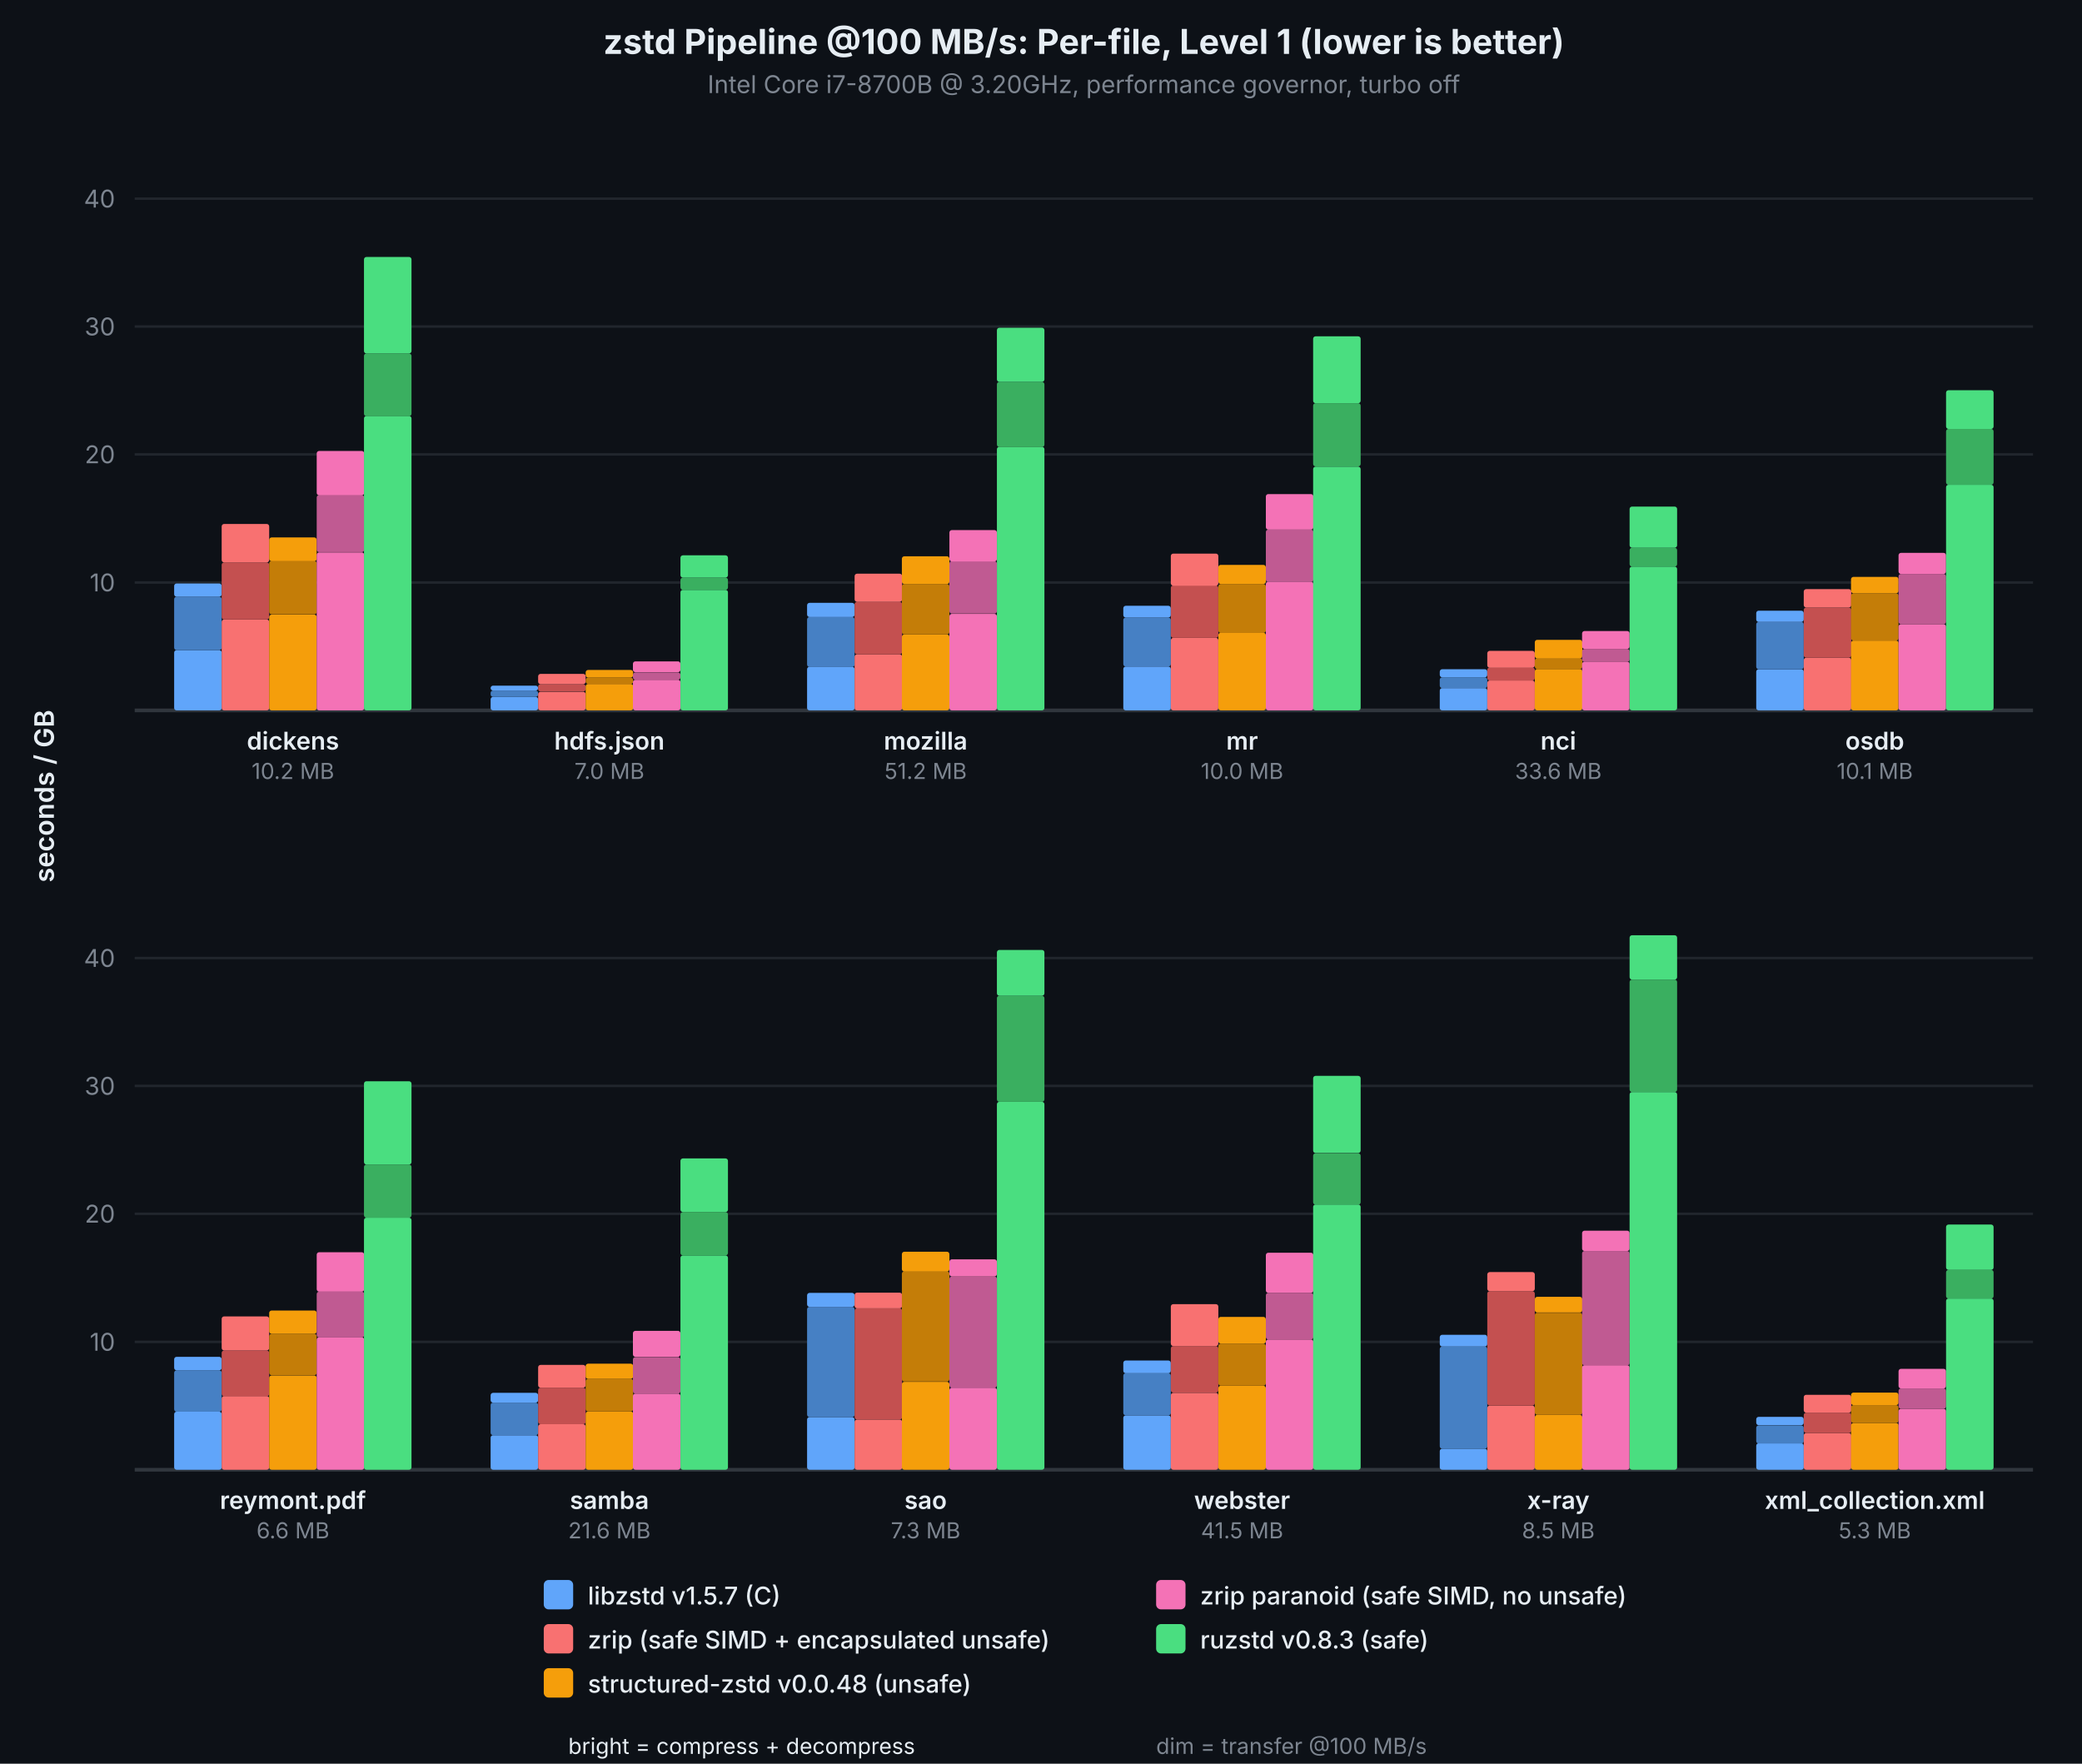
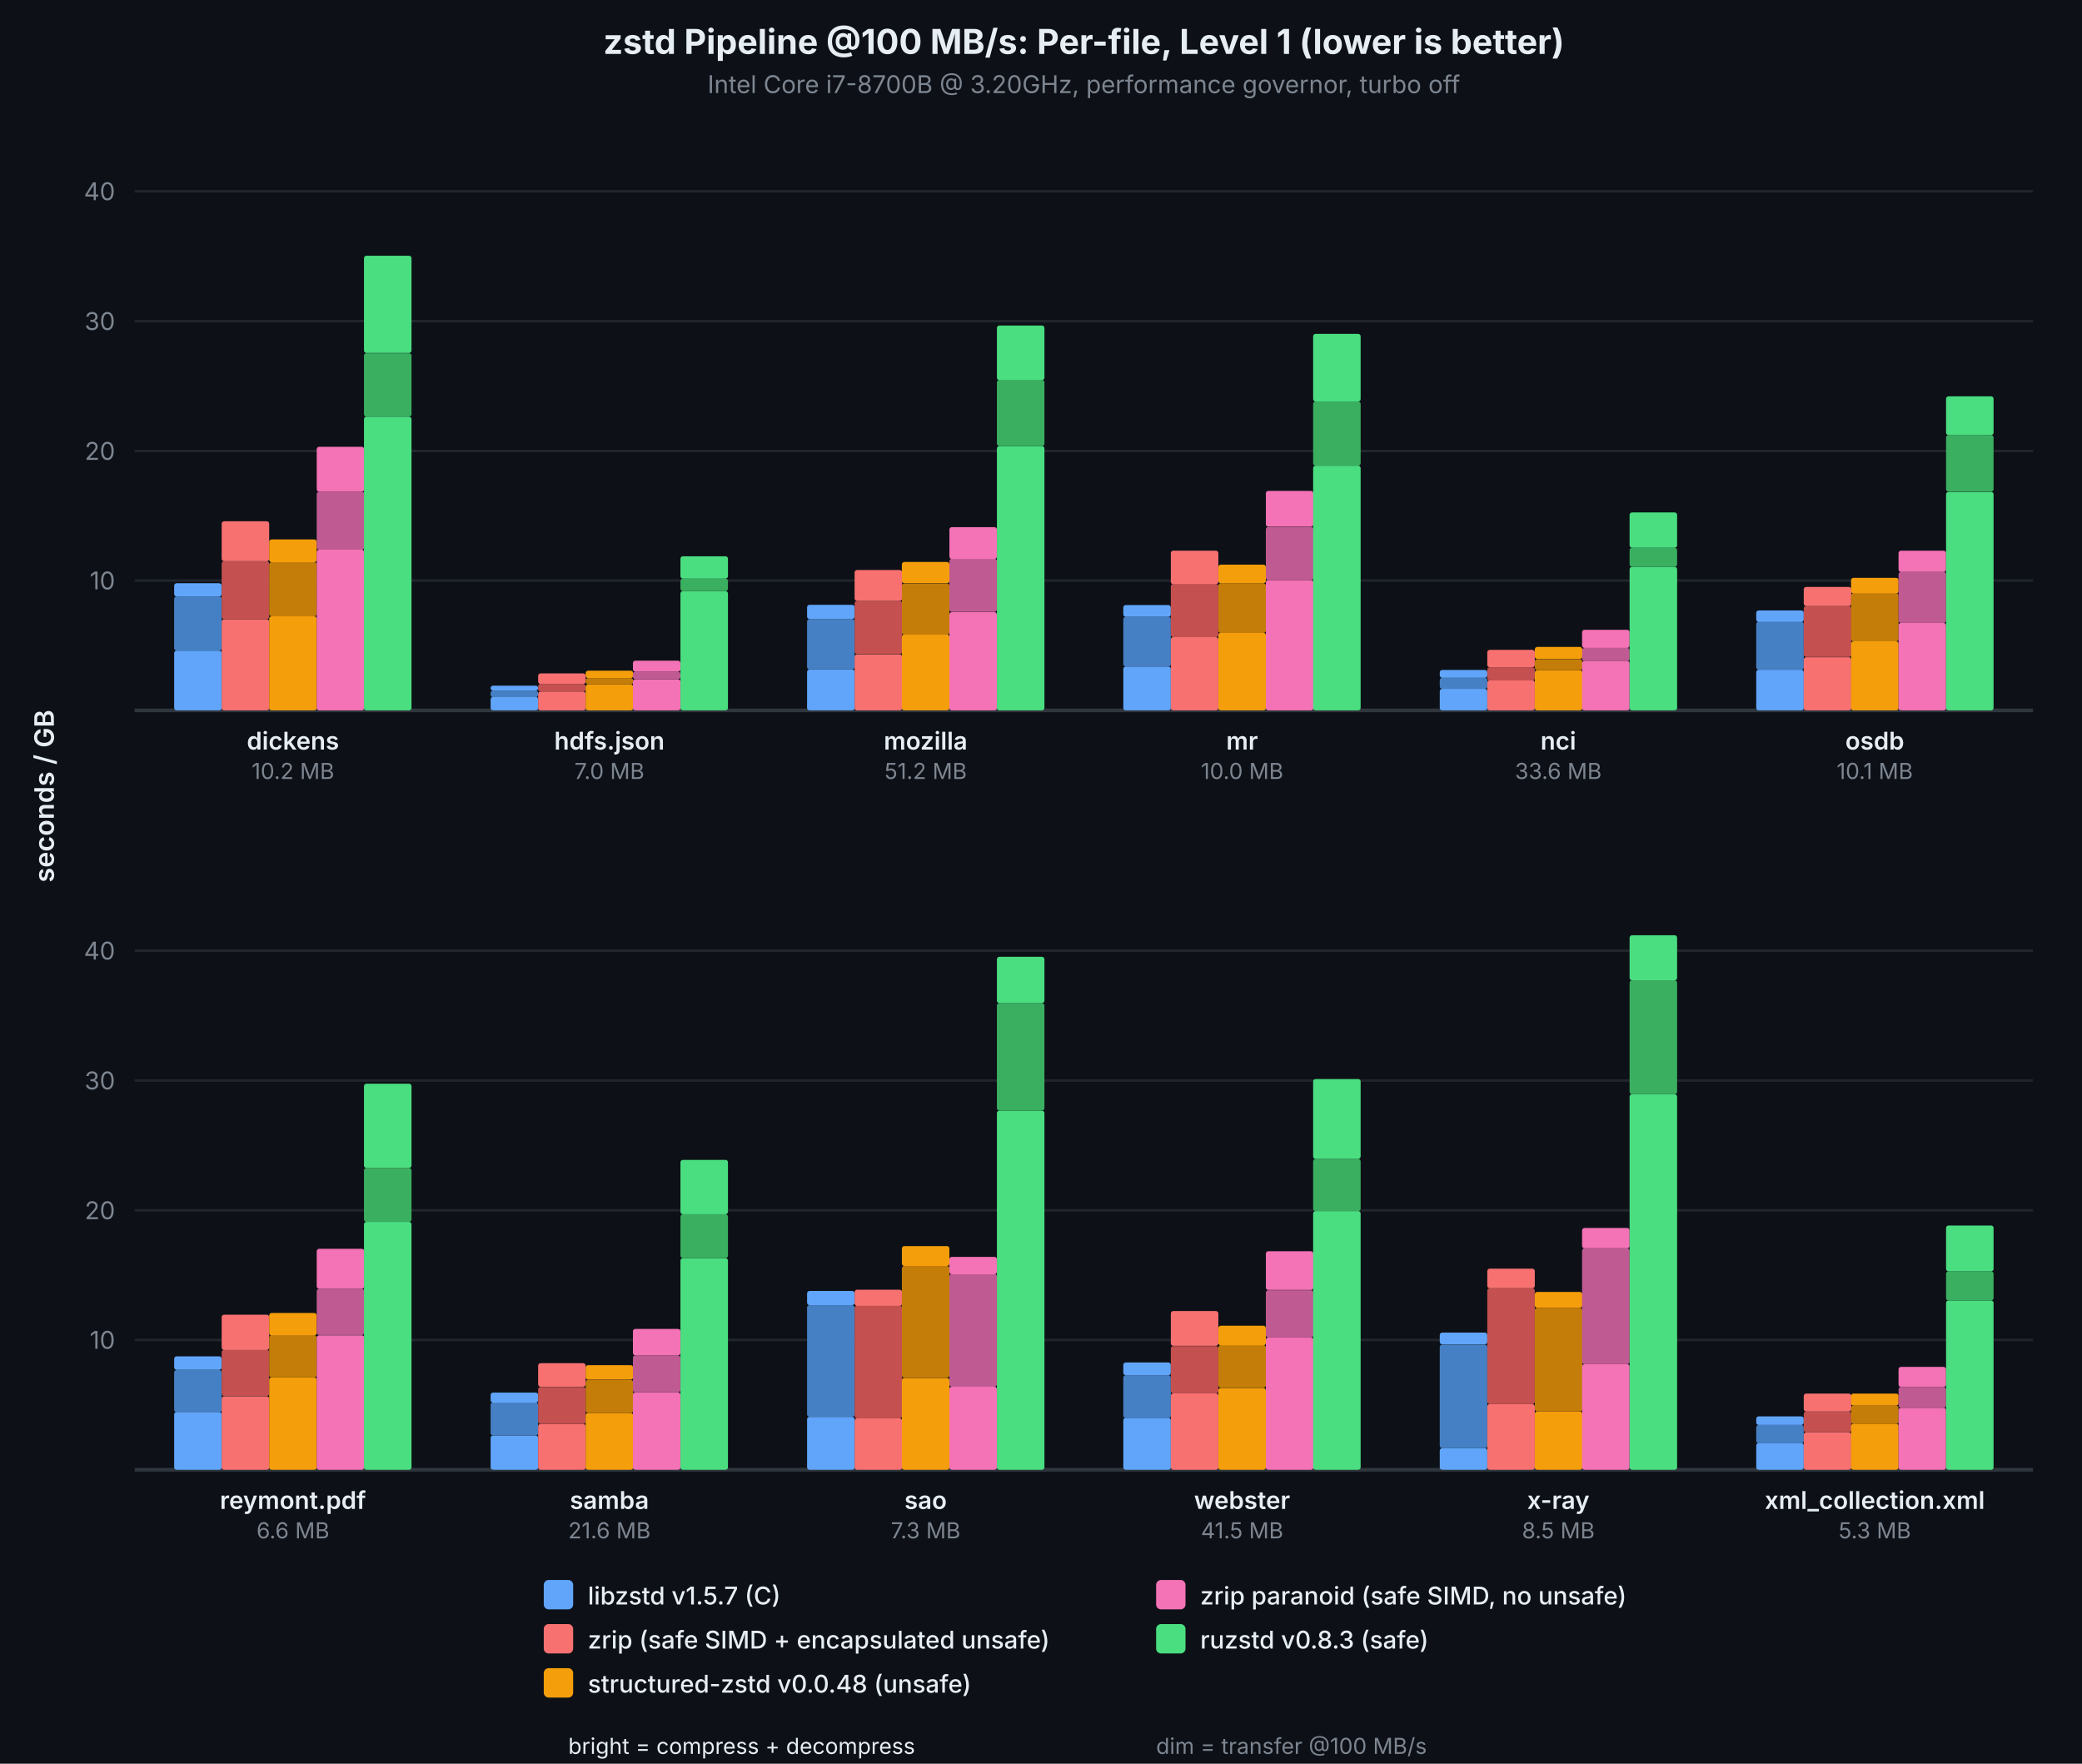
<svg xmlns="http://www.w3.org/2000/svg" viewBox="0 0 850 720" font-family="system-ui, -apple-system, sans-serif">
  <rect width="850" height="720" fill="#0d1117" />
  <text x="442.5" y="22" text-anchor="middle" fill="#e6edf3" font-size="14" font-weight="700">zstd Pipeline @100 MB/s: Per-file, Level 1 (lower is better)</text>
  <text x="442.5" y="38" text-anchor="middle" fill="#7d8590" font-size="10">Intel Core i7-8700B @ 3.20GHz, performance governor, turbo off</text>
-   <line x1="55" y1="237.8" x2="830" y2="237.8" stroke="#21262d" stroke-width="1" />
-   <text x="47" y="237.8" text-anchor="end" dominant-baseline="middle" fill="#7d8590" font-size="10">10</text>
-   <line x1="55" y1="185.5" x2="830" y2="185.5" stroke="#21262d" stroke-width="1" />
-   <text x="47" y="185.5" text-anchor="end" dominant-baseline="middle" fill="#7d8590" font-size="10">20</text>
-   <line x1="55" y1="133.3" x2="830" y2="133.3" stroke="#21262d" stroke-width="1" />
-   <text x="47" y="133.3" text-anchor="end" dominant-baseline="middle" fill="#7d8590" font-size="10">30</text>
-   <line x1="55" y1="81.1" x2="830" y2="81.1" stroke="#21262d" stroke-width="1" />
-   <text x="47" y="81.1" text-anchor="end" dominant-baseline="middle" fill="#7d8590" font-size="10">40</text>
+   <line x1="55" y1="237.0" x2="830" y2="237.0" stroke="#21262d" stroke-width="1" />
+   <text x="47" y="237.0" text-anchor="end" dominant-baseline="middle" fill="#7d8590" font-size="10">10</text>
+   <line x1="55" y1="184.1" x2="830" y2="184.1" stroke="#21262d" stroke-width="1" />
+   <text x="47" y="184.1" text-anchor="end" dominant-baseline="middle" fill="#7d8590" font-size="10">20</text>
+   <line x1="55" y1="131.1" x2="830" y2="131.1" stroke="#21262d" stroke-width="1" />
+   <text x="47" y="131.1" text-anchor="end" dominant-baseline="middle" fill="#7d8590" font-size="10">30</text>
+   <line x1="55" y1="78.1" x2="830" y2="78.1" stroke="#21262d" stroke-width="1" />
+   <text x="47" y="78.1" text-anchor="end" dominant-baseline="middle" fill="#7d8590" font-size="10">40</text>
  <line x1="55" y1="290" x2="830" y2="290" stroke="#30363d" stroke-width="1.5" />
  <text x="22" y="325.0" text-anchor="middle" fill="#e6edf3" font-size="11" font-weight="600" transform="rotate(-90,22,325.0)">seconds / GB</text>
-   <rect x="71.1" y="265.4" width="19.4" height="24.6" fill="#60a5fa" rx="1" />
-   <rect x="71.1" y="243.6" width="19.4" height="21.8" fill="#4680c4" rx="1" />
-   <rect x="71.1" y="238.2" width="19.4" height="5.4" fill="#60a5fa" rx="1" />
-   <rect x="90.5" y="252.9" width="19.4" height="37.1" fill="#f87171" rx="1" />
-   <rect x="90.5" y="229.6" width="19.4" height="23.3" fill="#c45050" rx="1" />
-   <rect x="90.5" y="213.9" width="19.4" height="15.7" fill="#f87171" rx="1" />
-   <rect x="109.9" y="250.9" width="19.4" height="39.1" fill="#f59e0b" rx="1" />
-   <rect x="109.9" y="229.0" width="19.4" height="21.8" fill="#c47d08" rx="1" />
-   <rect x="109.9" y="219.4" width="19.4" height="9.7" fill="#f59e0b" rx="1" />
-   <rect x="129.3" y="225.5" width="19.4" height="64.5" fill="#f472b6" rx="1" />
-   <rect x="129.3" y="202.1" width="19.4" height="23.3" fill="#c05a92" rx="1" />
-   <rect x="129.3" y="184.1" width="19.4" height="18.1" fill="#f472b6" rx="1" />
-   <rect x="148.6" y="169.8" width="19.4" height="120.2" fill="#4ade80" rx="1" />
-   <rect x="148.6" y="144.3" width="19.4" height="25.6" fill="#3aaf60" rx="1" />
-   <rect x="148.6" y="104.9" width="19.4" height="39.4" fill="#4ade80" rx="1" />
+   <rect x="71.1" y="265.6" width="19.4" height="24.4" fill="#60a5fa" rx="1" />
+   <rect x="71.1" y="243.5" width="19.4" height="22.1" fill="#4680c4" rx="1" />
+   <rect x="71.1" y="238.1" width="19.4" height="5.4" fill="#60a5fa" rx="1" />
+   <rect x="90.5" y="252.8" width="19.4" height="37.2" fill="#f87171" rx="1" />
+   <rect x="90.5" y="229.1" width="19.4" height="23.7" fill="#c45050" rx="1" />
+   <rect x="90.5" y="212.8" width="19.4" height="16.3" fill="#f87171" rx="1" />
+   <rect x="109.9" y="251.6" width="19.4" height="38.4" fill="#f59e0b" rx="1" />
+   <rect x="109.9" y="229.5" width="19.4" height="22.1" fill="#c47d08" rx="1" />
+   <rect x="109.9" y="220.2" width="19.4" height="9.3" fill="#f59e0b" rx="1" />
+   <rect x="129.3" y="224.4" width="19.4" height="65.6" fill="#f472b6" rx="1" />
+   <rect x="129.3" y="200.7" width="19.4" height="23.7" fill="#c05a92" rx="1" />
+   <rect x="129.3" y="182.4" width="19.4" height="18.3" fill="#f472b6" rx="1" />
+   <rect x="148.6" y="170.1" width="19.4" height="119.9" fill="#4ade80" rx="1" />
+   <rect x="148.6" y="144.2" width="19.4" height="25.9" fill="#3aaf60" rx="1" />
+   <rect x="148.6" y="104.4" width="19.4" height="39.7" fill="#4ade80" rx="1" />
  <text x="119.6" y="306" text-anchor="middle" fill="#e6edf3" font-size="10" font-weight="600">dickens</text>
  <text x="119.6" y="318" text-anchor="middle" fill="#7d8590" font-size="9">10.2 MB</text>
  <rect x="200.3" y="284.5" width="19.4" height="5.5" fill="#60a5fa" rx="1" />
-   <rect x="200.3" y="281.9" width="19.4" height="2.6" fill="#4680c4" rx="1" />
+   <rect x="200.3" y="281.9" width="19.4" height="2.7" fill="#4680c4" rx="1" />
  <rect x="200.3" y="279.9" width="19.4" height="2.0" fill="#60a5fa" rx="1" />
-   <rect x="219.7" y="282.4" width="19.4" height="7.6" fill="#f87171" rx="1" />
-   <rect x="219.7" y="279.3" width="19.4" height="3.0" fill="#c45050" rx="1" />
-   <rect x="219.7" y="275.1" width="19.4" height="4.2" fill="#f87171" rx="1" />
-   <rect x="239.1" y="279.2" width="19.4" height="10.8" fill="#f59e0b" rx="1" />
-   <rect x="239.1" y="276.6" width="19.4" height="2.6" fill="#c47d08" rx="1" />
-   <rect x="239.1" y="273.5" width="19.4" height="3.1" fill="#f59e0b" rx="1" />
-   <rect x="258.4" y="277.5" width="19.4" height="12.5" fill="#f472b6" rx="1" />
-   <rect x="258.4" y="274.5" width="19.4" height="3.0" fill="#c05a92" rx="1" />
-   <rect x="258.4" y="270.0" width="19.4" height="4.4" fill="#f472b6" rx="1" />
-   <rect x="277.8" y="240.8" width="19.4" height="49.2" fill="#4ade80" rx="1" />
-   <rect x="277.8" y="235.8" width="19.4" height="5.0" fill="#3aaf60" rx="1" />
-   <rect x="277.8" y="226.7" width="19.4" height="9.1" fill="#4ade80" rx="1" />
+   <rect x="219.7" y="282.3" width="19.4" height="7.7" fill="#f87171" rx="1" />
+   <rect x="219.7" y="279.2" width="19.4" height="3.1" fill="#c45050" rx="1" />
+   <rect x="219.7" y="274.9" width="19.4" height="4.3" fill="#f87171" rx="1" />
+   <rect x="239.1" y="279.4" width="19.4" height="10.6" fill="#f59e0b" rx="1" />
+   <rect x="239.1" y="276.8" width="19.4" height="2.6" fill="#c47d08" rx="1" />
+   <rect x="239.1" y="273.8" width="19.4" height="3.0" fill="#f59e0b" rx="1" />
+   <rect x="258.4" y="277.3" width="19.4" height="12.7" fill="#f472b6" rx="1" />
+   <rect x="258.4" y="274.2" width="19.4" height="3.1" fill="#c05a92" rx="1" />
+   <rect x="258.4" y="269.7" width="19.4" height="4.5" fill="#f472b6" rx="1" />
+   <rect x="277.8" y="241.3" width="19.4" height="48.7" fill="#4ade80" rx="1" />
+   <rect x="277.8" y="236.2" width="19.4" height="5.1" fill="#3aaf60" rx="1" />
+   <rect x="277.8" y="227.1" width="19.4" height="9.1" fill="#4ade80" rx="1" />
  <text x="248.8" y="306" text-anchor="middle" fill="#e6edf3" font-size="10" font-weight="600">hdfs.json</text>
  <text x="248.8" y="318" text-anchor="middle" fill="#7d8590" font-size="9">7.0 MB</text>
-   <rect x="329.5" y="272.2" width="19.4" height="17.8" fill="#60a5fa" rx="1" />
-   <rect x="329.5" y="251.9" width="19.4" height="20.4" fill="#4680c4" rx="1" />
-   <rect x="329.5" y="246.1" width="19.4" height="5.8" fill="#60a5fa" rx="1" />
+   <rect x="329.5" y="273.3" width="19.4" height="16.7" fill="#60a5fa" rx="1" />
+   <rect x="329.5" y="252.7" width="19.4" height="20.6" fill="#4680c4" rx="1" />
+   <rect x="329.5" y="246.9" width="19.4" height="5.8" fill="#60a5fa" rx="1" />
  <rect x="348.9" y="267.1" width="19.4" height="22.9" fill="#f87171" rx="1" />
-   <rect x="348.9" y="245.7" width="19.4" height="21.4" fill="#c45050" rx="1" />
-   <rect x="348.9" y="234.2" width="19.4" height="11.5" fill="#f87171" rx="1" />
+   <rect x="348.9" y="245.3" width="19.4" height="21.7" fill="#c45050" rx="1" />
+   <rect x="348.9" y="232.7" width="19.4" height="12.6" fill="#f87171" rx="1" />
  <rect x="368.2" y="259.0" width="19.4" height="31.0" fill="#f59e0b" rx="1" />
-   <rect x="368.2" y="238.4" width="19.4" height="20.6" fill="#c47d08" rx="1" />
-   <rect x="368.2" y="227.1" width="19.4" height="11.3" fill="#f59e0b" rx="1" />
-   <rect x="387.6" y="250.6" width="19.4" height="39.4" fill="#f472b6" rx="1" />
-   <rect x="387.6" y="229.1" width="19.4" height="21.4" fill="#c05a92" rx="1" />
-   <rect x="387.6" y="216.4" width="19.4" height="12.8" fill="#f472b6" rx="1" />
-   <rect x="407.0" y="182.4" width="19.4" height="107.6" fill="#4ade80" rx="1" />
-   <rect x="407.0" y="155.9" width="19.4" height="26.6" fill="#3aaf60" rx="1" />
-   <rect x="407.0" y="133.8" width="19.4" height="22.1" fill="#4ade80" rx="1" />
+   <rect x="368.2" y="238.2" width="19.4" height="20.9" fill="#c47d08" rx="1" />
+   <rect x="368.2" y="229.4" width="19.4" height="8.7" fill="#f59e0b" rx="1" />
+   <rect x="387.6" y="249.9" width="19.4" height="40.1" fill="#f472b6" rx="1" />
+   <rect x="387.6" y="228.1" width="19.4" height="21.7" fill="#c05a92" rx="1" />
+   <rect x="387.6" y="215.2" width="19.4" height="13.0" fill="#f472b6" rx="1" />
+   <rect x="407.0" y="182.1" width="19.4" height="107.9" fill="#4ade80" rx="1" />
+   <rect x="407.0" y="155.1" width="19.4" height="27.0" fill="#3aaf60" rx="1" />
+   <rect x="407.0" y="132.9" width="19.4" height="22.3" fill="#4ade80" rx="1" />
  <text x="377.9" y="306" text-anchor="middle" fill="#e6edf3" font-size="10" font-weight="600">mozilla</text>
  <text x="377.9" y="318" text-anchor="middle" fill="#7d8590" font-size="9">51.2 MB</text>
  <rect x="458.6" y="272.1" width="19.4" height="17.9" fill="#60a5fa" rx="1" />
-   <rect x="458.6" y="252.1" width="19.4" height="20.0" fill="#4680c4" rx="1" />
-   <rect x="458.6" y="247.3" width="19.4" height="4.8" fill="#60a5fa" rx="1" />
-   <rect x="478.0" y="260.4" width="19.4" height="29.6" fill="#f87171" rx="1" />
-   <rect x="478.0" y="239.0" width="19.4" height="21.4" fill="#c45050" rx="1" />
-   <rect x="478.0" y="226.0" width="19.4" height="13.1" fill="#f87171" rx="1" />
+   <rect x="458.6" y="251.8" width="19.4" height="20.3" fill="#4680c4" rx="1" />
+   <rect x="458.6" y="247.0" width="19.4" height="4.8" fill="#60a5fa" rx="1" />
+   <rect x="478.0" y="260.1" width="19.4" height="29.9" fill="#f87171" rx="1" />
+   <rect x="478.0" y="238.4" width="19.4" height="21.7" fill="#c45050" rx="1" />
+   <rect x="478.0" y="224.8" width="19.4" height="13.7" fill="#f87171" rx="1" />
  <rect x="497.4" y="258.3" width="19.4" height="31.7" fill="#f59e0b" rx="1" />
-   <rect x="497.4" y="238.4" width="19.4" height="20.0" fill="#c47d08" rx="1" />
-   <rect x="497.4" y="230.6" width="19.4" height="7.8" fill="#f59e0b" rx="1" />
-   <rect x="516.8" y="237.5" width="19.4" height="52.5" fill="#f472b6" rx="1" />
-   <rect x="516.8" y="216.2" width="19.4" height="21.4" fill="#c05a92" rx="1" />
-   <rect x="516.8" y="201.7" width="19.4" height="14.5" fill="#f472b6" rx="1" />
-   <rect x="536.1" y="190.5" width="19.4" height="99.5" fill="#4ade80" rx="1" />
-   <rect x="536.1" y="164.6" width="19.4" height="25.8" fill="#3aaf60" rx="1" />
-   <rect x="536.1" y="137.3" width="19.4" height="27.3" fill="#4ade80" rx="1" />
+   <rect x="497.4" y="238.1" width="19.4" height="20.3" fill="#c47d08" rx="1" />
+   <rect x="497.4" y="230.5" width="19.4" height="7.6" fill="#f59e0b" rx="1" />
+   <rect x="516.8" y="236.8" width="19.4" height="53.2" fill="#f472b6" rx="1" />
+   <rect x="516.8" y="215.1" width="19.4" height="21.7" fill="#c05a92" rx="1" />
+   <rect x="516.8" y="200.4" width="19.4" height="14.6" fill="#f472b6" rx="1" />
+   <rect x="536.1" y="190.1" width="19.4" height="99.9" fill="#4ade80" rx="1" />
+   <rect x="536.1" y="163.9" width="19.4" height="26.2" fill="#3aaf60" rx="1" />
+   <rect x="536.1" y="136.3" width="19.4" height="27.6" fill="#4ade80" rx="1" />
  <text x="507.1" y="306" text-anchor="middle" fill="#e6edf3" font-size="10" font-weight="600">mr</text>
  <text x="507.1" y="318" text-anchor="middle" fill="#7d8590" font-size="9">10.0 MB</text>
-   <rect x="587.8" y="280.9" width="19.4" height="9.1" fill="#60a5fa" rx="1" />
-   <rect x="587.8" y="276.5" width="19.4" height="4.4" fill="#4680c4" rx="1" />
-   <rect x="587.8" y="273.2" width="19.4" height="3.3" fill="#60a5fa" rx="1" />
-   <rect x="607.2" y="277.8" width="19.4" height="12.2" fill="#f87171" rx="1" />
-   <rect x="607.2" y="272.5" width="19.4" height="5.3" fill="#c45050" rx="1" />
-   <rect x="607.2" y="265.7" width="19.4" height="6.9" fill="#f87171" rx="1" />
-   <rect x="626.6" y="273.1" width="19.4" height="16.9" fill="#f59e0b" rx="1" />
-   <rect x="626.6" y="268.7" width="19.4" height="4.4" fill="#c47d08" rx="1" />
-   <rect x="626.6" y="261.2" width="19.4" height="7.6" fill="#f59e0b" rx="1" />
-   <rect x="645.9" y="270.1" width="19.4" height="19.9" fill="#f472b6" rx="1" />
-   <rect x="645.9" y="264.9" width="19.4" height="5.3" fill="#c05a92" rx="1" />
-   <rect x="645.9" y="257.6" width="19.4" height="7.3" fill="#f472b6" rx="1" />
-   <rect x="665.3" y="231.3" width="19.4" height="58.7" fill="#4ade80" rx="1" />
-   <rect x="665.3" y="223.6" width="19.4" height="7.7" fill="#3aaf60" rx="1" />
-   <rect x="665.3" y="206.8" width="19.4" height="16.8" fill="#4ade80" rx="1" />
+   <rect x="587.8" y="281.2" width="19.4" height="8.8" fill="#60a5fa" rx="1" />
+   <rect x="587.8" y="276.7" width="19.4" height="4.5" fill="#4680c4" rx="1" />
+   <rect x="587.8" y="273.5" width="19.4" height="3.2" fill="#60a5fa" rx="1" />
+   <rect x="607.2" y="277.7" width="19.4" height="12.3" fill="#f87171" rx="1" />
+   <rect x="607.2" y="272.4" width="19.4" height="5.4" fill="#c45050" rx="1" />
+   <rect x="607.2" y="265.3" width="19.4" height="7.1" fill="#f87171" rx="1" />
+   <rect x="626.6" y="273.6" width="19.4" height="16.4" fill="#f59e0b" rx="1" />
+   <rect x="626.6" y="269.1" width="19.4" height="4.5" fill="#c47d08" rx="1" />
+   <rect x="626.6" y="264.1" width="19.4" height="4.9" fill="#f59e0b" rx="1" />
+   <rect x="645.9" y="269.8" width="19.4" height="20.2" fill="#f472b6" rx="1" />
+   <rect x="645.9" y="264.5" width="19.4" height="5.4" fill="#c05a92" rx="1" />
+   <rect x="645.9" y="257.1" width="19.4" height="7.4" fill="#f472b6" rx="1" />
+   <rect x="665.3" y="231.4" width="19.4" height="58.6" fill="#4ade80" rx="1" />
+   <rect x="665.3" y="223.6" width="19.4" height="7.8" fill="#3aaf60" rx="1" />
+   <rect x="665.3" y="209.2" width="19.4" height="14.4" fill="#4ade80" rx="1" />
  <text x="636.2" y="306" text-anchor="middle" fill="#e6edf3" font-size="10" font-weight="600">nci</text>
  <text x="636.2" y="318" text-anchor="middle" fill="#7d8590" font-size="9">33.6 MB</text>
-   <rect x="717.0" y="273.2" width="19.4" height="16.8" fill="#60a5fa" rx="1" />
-   <rect x="717.0" y="253.9" width="19.4" height="19.3" fill="#4680c4" rx="1" />
-   <rect x="717.0" y="249.3" width="19.4" height="4.6" fill="#60a5fa" rx="1" />
-   <rect x="736.4" y="268.5" width="19.4" height="21.5" fill="#f87171" rx="1" />
-   <rect x="736.4" y="248.0" width="19.4" height="20.5" fill="#c45050" rx="1" />
-   <rect x="736.4" y="240.5" width="19.4" height="7.5" fill="#f87171" rx="1" />
-   <rect x="755.7" y="261.5" width="19.4" height="28.5" fill="#f59e0b" rx="1" />
-   <rect x="755.7" y="242.2" width="19.4" height="19.3" fill="#c47d08" rx="1" />
-   <rect x="755.7" y="235.5" width="19.4" height="6.7" fill="#f59e0b" rx="1" />
-   <rect x="775.1" y="254.8" width="19.4" height="35.2" fill="#f472b6" rx="1" />
-   <rect x="775.1" y="234.3" width="19.4" height="20.5" fill="#c05a92" rx="1" />
-   <rect x="775.1" y="225.7" width="19.4" height="8.6" fill="#f472b6" rx="1" />
-   <rect x="794.5" y="197.9" width="19.4" height="92.1" fill="#4ade80" rx="1" />
-   <rect x="794.5" y="175.1" width="19.4" height="22.8" fill="#3aaf60" rx="1" />
-   <rect x="794.5" y="159.3" width="19.4" height="15.8" fill="#4ade80" rx="1" />
+   <rect x="717.0" y="273.4" width="19.4" height="16.6" fill="#60a5fa" rx="1" />
+   <rect x="717.0" y="253.8" width="19.4" height="19.6" fill="#4680c4" rx="1" />
+   <rect x="717.0" y="249.2" width="19.4" height="4.7" fill="#60a5fa" rx="1" />
+   <rect x="736.4" y="268.3" width="19.4" height="21.7" fill="#f87171" rx="1" />
+   <rect x="736.4" y="247.4" width="19.4" height="20.8" fill="#c45050" rx="1" />
+   <rect x="736.4" y="239.6" width="19.4" height="7.8" fill="#f87171" rx="1" />
+   <rect x="755.7" y="261.8" width="19.4" height="28.2" fill="#f59e0b" rx="1" />
+   <rect x="755.7" y="242.2" width="19.4" height="19.6" fill="#c47d08" rx="1" />
+   <rect x="755.7" y="235.9" width="19.4" height="6.4" fill="#f59e0b" rx="1" />
+   <rect x="775.1" y="254.3" width="19.4" height="35.7" fill="#f472b6" rx="1" />
+   <rect x="775.1" y="233.5" width="19.4" height="20.8" fill="#c05a92" rx="1" />
+   <rect x="775.1" y="224.8" width="19.4" height="8.7" fill="#f472b6" rx="1" />
+   <rect x="794.5" y="200.8" width="19.4" height="89.2" fill="#4ade80" rx="1" />
+   <rect x="794.5" y="177.6" width="19.4" height="23.1" fill="#3aaf60" rx="1" />
+   <rect x="794.5" y="161.8" width="19.4" height="15.8" fill="#4ade80" rx="1" />
  <text x="765.4" y="306" text-anchor="middle" fill="#e6edf3" font-size="10" font-weight="600">osdb</text>
  <text x="765.4" y="318" text-anchor="middle" fill="#7d8590" font-size="9">10.1 MB</text>
-   <line x1="55" y1="547.8" x2="830" y2="547.8" stroke="#21262d" stroke-width="1" />
-   <text x="47" y="547.8" text-anchor="end" dominant-baseline="middle" fill="#7d8590" font-size="10">10</text>
-   <line x1="55" y1="495.5" x2="830" y2="495.5" stroke="#21262d" stroke-width="1" />
-   <text x="47" y="495.5" text-anchor="end" dominant-baseline="middle" fill="#7d8590" font-size="10">20</text>
-   <line x1="55" y1="443.3" x2="830" y2="443.3" stroke="#21262d" stroke-width="1" />
-   <text x="47" y="443.3" text-anchor="end" dominant-baseline="middle" fill="#7d8590" font-size="10">30</text>
-   <line x1="55" y1="391.1" x2="830" y2="391.1" stroke="#21262d" stroke-width="1" />
-   <text x="47" y="391.1" text-anchor="end" dominant-baseline="middle" fill="#7d8590" font-size="10">40</text>
+   <line x1="55" y1="547.0" x2="830" y2="547.0" stroke="#21262d" stroke-width="1" />
+   <text x="47" y="547.0" text-anchor="end" dominant-baseline="middle" fill="#7d8590" font-size="10">10</text>
+   <line x1="55" y1="494.1" x2="830" y2="494.1" stroke="#21262d" stroke-width="1" />
+   <text x="47" y="494.1" text-anchor="end" dominant-baseline="middle" fill="#7d8590" font-size="10">20</text>
+   <line x1="55" y1="441.1" x2="830" y2="441.1" stroke="#21262d" stroke-width="1" />
+   <text x="47" y="441.1" text-anchor="end" dominant-baseline="middle" fill="#7d8590" font-size="10">30</text>
+   <line x1="55" y1="388.1" x2="830" y2="388.1" stroke="#21262d" stroke-width="1" />
+   <text x="47" y="388.1" text-anchor="end" dominant-baseline="middle" fill="#7d8590" font-size="10">40</text>
  <line x1="55" y1="600" x2="830" y2="600" stroke="#30363d" stroke-width="1.5" />
-   <rect x="71.1" y="576.3" width="19.4" height="23.7" fill="#60a5fa" rx="1" />
-   <rect x="71.1" y="559.4" width="19.4" height="16.9" fill="#4680c4" rx="1" />
-   <rect x="71.1" y="553.9" width="19.4" height="5.5" fill="#60a5fa" rx="1" />
-   <rect x="90.5" y="569.9" width="19.4" height="30.1" fill="#f87171" rx="1" />
-   <rect x="90.5" y="551.3" width="19.4" height="18.7" fill="#c45050" rx="1" />
-   <rect x="90.5" y="537.4" width="19.4" height="13.9" fill="#f87171" rx="1" />
-   <rect x="109.9" y="561.5" width="19.4" height="38.5" fill="#f59e0b" rx="1" />
-   <rect x="109.9" y="544.5" width="19.4" height="16.9" fill="#c47d08" rx="1" />
-   <rect x="109.9" y="535.0" width="19.4" height="9.5" fill="#f59e0b" rx="1" />
-   <rect x="129.3" y="545.9" width="19.4" height="54.1" fill="#f472b6" rx="1" />
-   <rect x="129.3" y="527.3" width="19.4" height="18.7" fill="#c05a92" rx="1" />
-   <rect x="129.3" y="511.2" width="19.4" height="16.1" fill="#f472b6" rx="1" />
-   <rect x="148.6" y="497.1" width="19.4" height="102.9" fill="#4ade80" rx="1" />
-   <rect x="148.6" y="475.4" width="19.4" height="21.7" fill="#3aaf60" rx="1" />
-   <rect x="148.6" y="441.4" width="19.4" height="34.0" fill="#4ade80" rx="1" />
+   <rect x="71.1" y="576.4" width="19.4" height="23.6" fill="#60a5fa" rx="1" />
+   <rect x="71.1" y="559.3" width="19.4" height="17.2" fill="#4680c4" rx="1" />
+   <rect x="71.1" y="553.7" width="19.4" height="5.5" fill="#60a5fa" rx="1" />
+   <rect x="90.5" y="570.0" width="19.4" height="30.0" fill="#f87171" rx="1" />
+   <rect x="90.5" y="551.0" width="19.4" height="18.9" fill="#c45050" rx="1" />
+   <rect x="90.5" y="536.7" width="19.4" height="14.4" fill="#f87171" rx="1" />
+   <rect x="109.9" y="562.3" width="19.4" height="37.7" fill="#f59e0b" rx="1" />
+   <rect x="109.9" y="545.1" width="19.4" height="17.2" fill="#c47d08" rx="1" />
+   <rect x="109.9" y="536.0" width="19.4" height="9.2" fill="#f59e0b" rx="1" />
+   <rect x="129.3" y="545.1" width="19.4" height="54.9" fill="#f472b6" rx="1" />
+   <rect x="129.3" y="526.1" width="19.4" height="18.9" fill="#c05a92" rx="1" />
+   <rect x="129.3" y="509.8" width="19.4" height="16.3" fill="#f472b6" rx="1" />
+   <rect x="148.6" y="498.8" width="19.4" height="101.2" fill="#4ade80" rx="1" />
+   <rect x="148.6" y="476.8" width="19.4" height="22.0" fill="#3aaf60" rx="1" />
+   <rect x="148.6" y="442.4" width="19.4" height="34.4" fill="#4ade80" rx="1" />
  <text x="119.6" y="616" text-anchor="middle" fill="#e6edf3" font-size="10" font-weight="600">reymont.pdf</text>
  <text x="119.6" y="628" text-anchor="middle" fill="#7d8590" font-size="9">6.6 MB</text>
-   <rect x="200.3" y="585.9" width="19.4" height="14.1" fill="#60a5fa" rx="1" />
-   <rect x="200.3" y="572.6" width="19.4" height="13.3" fill="#4680c4" rx="1" />
-   <rect x="200.3" y="568.6" width="19.4" height="4.0" fill="#60a5fa" rx="1" />
-   <rect x="219.7" y="581.4" width="19.4" height="18.6" fill="#f87171" rx="1" />
-   <rect x="219.7" y="566.5" width="19.4" height="14.9" fill="#c45050" rx="1" />
-   <rect x="219.7" y="557.2" width="19.4" height="9.3" fill="#f87171" rx="1" />
-   <rect x="239.1" y="576.2" width="19.4" height="23.8" fill="#f59e0b" rx="1" />
-   <rect x="239.1" y="562.9" width="19.4" height="13.3" fill="#c47d08" rx="1" />
-   <rect x="239.1" y="556.7" width="19.4" height="6.2" fill="#f59e0b" rx="1" />
-   <rect x="258.4" y="568.9" width="19.4" height="31.1" fill="#f472b6" rx="1" />
-   <rect x="258.4" y="554.0" width="19.4" height="14.9" fill="#c05a92" rx="1" />
-   <rect x="258.4" y="543.3" width="19.4" height="10.6" fill="#f472b6" rx="1" />
-   <rect x="277.8" y="512.5" width="19.4" height="87.5" fill="#4ade80" rx="1" />
-   <rect x="277.8" y="494.8" width="19.4" height="17.7" fill="#3aaf60" rx="1" />
-   <rect x="277.8" y="472.9" width="19.4" height="21.9" fill="#4ade80" rx="1" />
+   <rect x="200.3" y="586.0" width="19.4" height="14.0" fill="#60a5fa" rx="1" />
+   <rect x="200.3" y="572.5" width="19.4" height="13.5" fill="#4680c4" rx="1" />
+   <rect x="200.3" y="568.5" width="19.4" height="4.1" fill="#60a5fa" rx="1" />
+   <rect x="219.7" y="581.3" width="19.4" height="18.7" fill="#f87171" rx="1" />
+   <rect x="219.7" y="566.2" width="19.4" height="15.1" fill="#c45050" rx="1" />
+   <rect x="219.7" y="556.5" width="19.4" height="9.6" fill="#f87171" rx="1" />
+   <rect x="239.1" y="576.8" width="19.4" height="23.2" fill="#f59e0b" rx="1" />
+   <rect x="239.1" y="563.3" width="19.4" height="13.5" fill="#c47d08" rx="1" />
+   <rect x="239.1" y="557.3" width="19.4" height="5.9" fill="#f59e0b" rx="1" />
+   <rect x="258.4" y="568.4" width="19.4" height="31.6" fill="#f472b6" rx="1" />
+   <rect x="258.4" y="553.3" width="19.4" height="15.1" fill="#c05a92" rx="1" />
+   <rect x="258.4" y="542.5" width="19.4" height="10.8" fill="#f472b6" rx="1" />
+   <rect x="277.8" y="513.6" width="19.4" height="86.4" fill="#4ade80" rx="1" />
+   <rect x="277.8" y="495.7" width="19.4" height="17.9" fill="#3aaf60" rx="1" />
+   <rect x="277.8" y="473.5" width="19.4" height="22.2" fill="#4ade80" rx="1" />
  <text x="248.8" y="616" text-anchor="middle" fill="#e6edf3" font-size="10" font-weight="600">samba</text>
  <text x="248.8" y="628" text-anchor="middle" fill="#7d8590" font-size="9">21.6 MB</text>
-   <rect x="329.5" y="578.5" width="19.4" height="21.5" fill="#60a5fa" rx="1" />
-   <rect x="329.5" y="533.5" width="19.4" height="45.0" fill="#4680c4" rx="1" />
-   <rect x="329.5" y="527.8" width="19.4" height="5.7" fill="#60a5fa" rx="1" />
-   <rect x="348.9" y="579.5" width="19.4" height="20.5" fill="#f87171" rx="1" />
-   <rect x="348.9" y="534.1" width="19.4" height="45.4" fill="#c45050" rx="1" />
-   <rect x="348.9" y="527.7" width="19.4" height="6.4" fill="#f87171" rx="1" />
-   <rect x="368.2" y="564.1" width="19.4" height="35.9" fill="#f59e0b" rx="1" />
-   <rect x="368.2" y="519.0" width="19.4" height="45.0" fill="#c47d08" rx="1" />
-   <rect x="368.2" y="511.0" width="19.4" height="8.1" fill="#f59e0b" rx="1" />
-   <rect x="387.6" y="566.5" width="19.4" height="33.5" fill="#f472b6" rx="1" />
-   <rect x="387.6" y="521.1" width="19.4" height="45.4" fill="#c05a92" rx="1" />
-   <rect x="387.6" y="514.1" width="19.4" height="7.0" fill="#f472b6" rx="1" />
-   <rect x="407.0" y="449.8" width="19.4" height="150.2" fill="#4ade80" rx="1" />
-   <rect x="407.0" y="406.5" width="19.4" height="43.3" fill="#3aaf60" rx="1" />
-   <rect x="407.0" y="387.8" width="19.4" height="18.7" fill="#4ade80" rx="1" />
+   <rect x="329.5" y="578.4" width="19.4" height="21.6" fill="#60a5fa" rx="1" />
+   <rect x="329.5" y="532.8" width="19.4" height="45.6" fill="#4680c4" rx="1" />
+   <rect x="329.5" y="527.0" width="19.4" height="5.8" fill="#60a5fa" rx="1" />
+   <rect x="348.9" y="579.0" width="19.4" height="21.0" fill="#f87171" rx="1" />
+   <rect x="348.9" y="533.0" width="19.4" height="46.0" fill="#c45050" rx="1" />
+   <rect x="348.9" y="526.5" width="19.4" height="6.6" fill="#f87171" rx="1" />
+   <rect x="368.2" y="562.5" width="19.4" height="37.5" fill="#f59e0b" rx="1" />
+   <rect x="368.2" y="516.8" width="19.4" height="45.6" fill="#c47d08" rx="1" />
+   <rect x="368.2" y="508.7" width="19.4" height="8.1" fill="#f59e0b" rx="1" />
+   <rect x="387.6" y="566.1" width="19.4" height="33.9" fill="#f472b6" rx="1" />
+   <rect x="387.6" y="520.1" width="19.4" height="46.0" fill="#c05a92" rx="1" />
+   <rect x="387.6" y="513.1" width="19.4" height="7.1" fill="#f472b6" rx="1" />
+   <rect x="407.0" y="453.4" width="19.4" height="146.6" fill="#4ade80" rx="1" />
+   <rect x="407.0" y="409.5" width="19.4" height="43.9" fill="#3aaf60" rx="1" />
+   <rect x="407.0" y="390.6" width="19.4" height="18.9" fill="#4ade80" rx="1" />
  <text x="377.9" y="616" text-anchor="middle" fill="#e6edf3" font-size="10" font-weight="600">sao</text>
  <text x="377.9" y="628" text-anchor="middle" fill="#7d8590" font-size="9">7.3 MB</text>
-   <rect x="458.6" y="577.8" width="19.4" height="22.2" fill="#60a5fa" rx="1" />
-   <rect x="458.6" y="560.6" width="19.4" height="17.2" fill="#4680c4" rx="1" />
-   <rect x="458.6" y="555.4" width="19.4" height="5.2" fill="#60a5fa" rx="1" />
-   <rect x="478.0" y="568.6" width="19.4" height="31.4" fill="#f87171" rx="1" />
-   <rect x="478.0" y="549.5" width="19.4" height="19.0" fill="#c45050" rx="1" />
-   <rect x="478.0" y="532.4" width="19.4" height="17.1" fill="#f87171" rx="1" />
-   <rect x="497.4" y="565.7" width="19.4" height="34.3" fill="#f59e0b" rx="1" />
-   <rect x="497.4" y="548.5" width="19.4" height="17.2" fill="#c47d08" rx="1" />
-   <rect x="497.4" y="537.6" width="19.4" height="10.9" fill="#f59e0b" rx="1" />
-   <rect x="516.8" y="546.8" width="19.4" height="53.2" fill="#f472b6" rx="1" />
-   <rect x="516.8" y="527.8" width="19.4" height="19.0" fill="#c05a92" rx="1" />
-   <rect x="516.8" y="511.4" width="19.4" height="16.4" fill="#f472b6" rx="1" />
-   <rect x="536.1" y="491.7" width="19.4" height="108.3" fill="#4ade80" rx="1" />
-   <rect x="536.1" y="470.8" width="19.4" height="21.0" fill="#3aaf60" rx="1" />
-   <rect x="536.1" y="439.2" width="19.4" height="31.5" fill="#4ade80" rx="1" />
+   <rect x="458.6" y="578.8" width="19.4" height="21.2" fill="#60a5fa" rx="1" />
+   <rect x="458.6" y="561.4" width="19.4" height="17.5" fill="#4680c4" rx="1" />
+   <rect x="458.6" y="556.2" width="19.4" height="5.2" fill="#60a5fa" rx="1" />
+   <rect x="478.0" y="568.8" width="19.4" height="31.2" fill="#f87171" rx="1" />
+   <rect x="478.0" y="549.5" width="19.4" height="19.3" fill="#c45050" rx="1" />
+   <rect x="478.0" y="535.2" width="19.4" height="14.2" fill="#f87171" rx="1" />
+   <rect x="497.4" y="566.6" width="19.4" height="33.4" fill="#f59e0b" rx="1" />
+   <rect x="497.4" y="549.1" width="19.4" height="17.4" fill="#c47d08" rx="1" />
+   <rect x="497.4" y="541.2" width="19.4" height="8.0" fill="#f59e0b" rx="1" />
+   <rect x="516.8" y="546.0" width="19.4" height="54.0" fill="#f472b6" rx="1" />
+   <rect x="516.8" y="526.7" width="19.4" height="19.3" fill="#c05a92" rx="1" />
+   <rect x="516.8" y="510.8" width="19.4" height="15.8" fill="#f472b6" rx="1" />
+   <rect x="536.1" y="494.4" width="19.4" height="105.6" fill="#4ade80" rx="1" />
+   <rect x="536.1" y="473.1" width="19.4" height="21.3" fill="#3aaf60" rx="1" />
+   <rect x="536.1" y="440.5" width="19.4" height="32.6" fill="#4ade80" rx="1" />
  <text x="507.1" y="616" text-anchor="middle" fill="#e6edf3" font-size="10" font-weight="600">webster</text>
  <text x="507.1" y="628" text-anchor="middle" fill="#7d8590" font-size="9">41.5 MB</text>
-   <rect x="587.8" y="591.4" width="19.4" height="8.6" fill="#60a5fa" rx="1" />
-   <rect x="587.8" y="549.7" width="19.4" height="41.7" fill="#4680c4" rx="1" />
-   <rect x="587.8" y="544.9" width="19.4" height="4.8" fill="#60a5fa" rx="1" />
-   <rect x="607.2" y="573.8" width="19.4" height="26.2" fill="#f87171" rx="1" />
-   <rect x="607.2" y="527.1" width="19.4" height="46.7" fill="#c45050" rx="1" />
-   <rect x="607.2" y="519.3" width="19.4" height="7.8" fill="#f87171" rx="1" />
-   <rect x="626.6" y="577.6" width="19.4" height="22.4" fill="#f59e0b" rx="1" />
-   <rect x="626.6" y="535.9" width="19.4" height="41.7" fill="#c47d08" rx="1" />
-   <rect x="626.6" y="529.4" width="19.4" height="6.4" fill="#f59e0b" rx="1" />
-   <rect x="645.9" y="557.3" width="19.4" height="42.7" fill="#f472b6" rx="1" />
-   <rect x="645.9" y="510.7" width="19.4" height="46.7" fill="#c05a92" rx="1" />
-   <rect x="645.9" y="502.4" width="19.4" height="8.3" fill="#f472b6" rx="1" />
-   <rect x="665.3" y="445.8" width="19.4" height="154.2" fill="#4ade80" rx="1" />
-   <rect x="665.3" y="399.9" width="19.4" height="45.9" fill="#3aaf60" rx="1" />
-   <rect x="665.3" y="381.8" width="19.4" height="18.1" fill="#4ade80" rx="1" />
+   <rect x="587.8" y="591.2" width="19.4" height="8.8" fill="#60a5fa" rx="1" />
+   <rect x="587.8" y="548.9" width="19.4" height="42.3" fill="#4680c4" rx="1" />
+   <rect x="587.8" y="544.0" width="19.4" height="4.8" fill="#60a5fa" rx="1" />
+   <rect x="607.2" y="573.2" width="19.4" height="26.8" fill="#f87171" rx="1" />
+   <rect x="607.2" y="525.9" width="19.4" height="47.3" fill="#c45050" rx="1" />
+   <rect x="607.2" y="517.9" width="19.4" height="8.0" fill="#f87171" rx="1" />
+   <rect x="626.6" y="576.2" width="19.4" height="23.8" fill="#f59e0b" rx="1" />
+   <rect x="626.6" y="533.9" width="19.4" height="42.3" fill="#c47d08" rx="1" />
+   <rect x="626.6" y="527.4" width="19.4" height="6.5" fill="#f59e0b" rx="1" />
+   <rect x="645.9" y="556.9" width="19.4" height="43.1" fill="#f472b6" rx="1" />
+   <rect x="645.9" y="509.6" width="19.4" height="47.3" fill="#c05a92" rx="1" />
+   <rect x="645.9" y="501.3" width="19.4" height="8.3" fill="#f472b6" rx="1" />
+   <rect x="665.3" y="446.7" width="19.4" height="153.3" fill="#4ade80" rx="1" />
+   <rect x="665.3" y="400.2" width="19.4" height="46.5" fill="#3aaf60" rx="1" />
+   <rect x="665.3" y="381.8" width="19.4" height="18.4" fill="#4ade80" rx="1" />
  <text x="636.2" y="616" text-anchor="middle" fill="#e6edf3" font-size="10" font-weight="600">x-ray</text>
  <text x="636.2" y="628" text-anchor="middle" fill="#7d8590" font-size="9">8.5 MB</text>
-   <rect x="717.0" y="589.2" width="19.4" height="10.8" fill="#60a5fa" rx="1" />
-   <rect x="717.0" y="581.9" width="19.4" height="7.4" fill="#4680c4" rx="1" />
-   <rect x="717.0" y="578.4" width="19.4" height="3.4" fill="#60a5fa" rx="1" />
-   <rect x="736.4" y="585.0" width="19.4" height="15.0" fill="#f87171" rx="1" />
-   <rect x="736.4" y="576.7" width="19.4" height="8.3" fill="#c45050" rx="1" />
-   <rect x="736.4" y="569.4" width="19.4" height="7.3" fill="#f87171" rx="1" />
-   <rect x="755.7" y="580.9" width="19.4" height="19.1" fill="#f59e0b" rx="1" />
-   <rect x="755.7" y="573.6" width="19.4" height="7.3" fill="#c47d08" rx="1" />
-   <rect x="755.7" y="568.5" width="19.4" height="5.1" fill="#f59e0b" rx="1" />
-   <rect x="775.1" y="575.1" width="19.4" height="24.9" fill="#f472b6" rx="1" />
-   <rect x="775.1" y="566.8" width="19.4" height="8.3" fill="#c05a92" rx="1" />
-   <rect x="775.1" y="558.8" width="19.4" height="8.0" fill="#f472b6" rx="1" />
-   <rect x="794.5" y="530.1" width="19.4" height="69.9" fill="#4ade80" rx="1" />
-   <rect x="794.5" y="518.4" width="19.4" height="11.7" fill="#3aaf60" rx="1" />
-   <rect x="794.5" y="499.9" width="19.4" height="18.5" fill="#4ade80" rx="1" />
+   <rect x="717.0" y="589.1" width="19.4" height="10.9" fill="#60a5fa" rx="1" />
+   <rect x="717.0" y="581.7" width="19.4" height="7.5" fill="#4680c4" rx="1" />
+   <rect x="717.0" y="578.2" width="19.4" height="3.5" fill="#60a5fa" rx="1" />
+   <rect x="736.4" y="584.7" width="19.4" height="15.3" fill="#f87171" rx="1" />
+   <rect x="736.4" y="576.2" width="19.4" height="8.5" fill="#c45050" rx="1" />
+   <rect x="736.4" y="568.9" width="19.4" height="7.3" fill="#f87171" rx="1" />
+   <rect x="755.7" y="581.2" width="19.4" height="18.8" fill="#f59e0b" rx="1" />
+   <rect x="755.7" y="573.8" width="19.4" height="7.5" fill="#c47d08" rx="1" />
+   <rect x="755.7" y="568.9" width="19.4" height="4.9" fill="#f59e0b" rx="1" />
+   <rect x="775.1" y="574.7" width="19.4" height="25.3" fill="#f472b6" rx="1" />
+   <rect x="775.1" y="566.2" width="19.4" height="8.5" fill="#c05a92" rx="1" />
+   <rect x="775.1" y="558.0" width="19.4" height="8.2" fill="#f472b6" rx="1" />
+   <rect x="794.5" y="530.9" width="19.4" height="69.1" fill="#4ade80" rx="1" />
+   <rect x="794.5" y="519.0" width="19.4" height="11.9" fill="#3aaf60" rx="1" />
+   <rect x="794.5" y="500.3" width="19.4" height="18.7" fill="#4ade80" rx="1" />
  <text x="765.4" y="616" text-anchor="middle" fill="#e6edf3" font-size="10" font-weight="600">xml_collection.xml</text>
  <text x="765.4" y="628" text-anchor="middle" fill="#7d8590" font-size="9">5.3 MB</text>
  <rect x="222" y="645" width="12" height="12" fill="#60a5fa" rx="2" />
  <text x="240" y="655" fill="#e6edf3" font-size="10" font-weight="500">libzstd v1.5.7 (C)</text>
  <rect x="222" y="663" width="12" height="12" fill="#f87171" rx="2" />
  <text x="240" y="673" fill="#e6edf3" font-size="10" font-weight="500">zrip (safe SIMD + encapsulated unsafe)</text>
  <rect x="222" y="681" width="12" height="12" fill="#f59e0b" rx="2" />
  <text x="240" y="691" fill="#e6edf3" font-size="10" font-weight="500">structured-zstd v0.0.48 (unsafe)</text>
  <rect x="472" y="645" width="12" height="12" fill="#f472b6" rx="2" />
  <text x="490" y="655" fill="#e6edf3" font-size="10" font-weight="500">zrip paranoid (safe SIMD, no unsafe)</text>
  <rect x="472" y="663" width="12" height="12" fill="#4ade80" rx="2" />
  <text x="490" y="673" fill="#e6edf3" font-size="10" font-weight="500">ruzstd v0.8.3 (safe)</text>
  <text x="232" y="716" fill="#e6edf3" font-size="9">bright = compress + decompress</text>
  <text x="472" y="716" fill="#7d8590" font-size="9">dim = transfer @100 MB/s</text>
</svg>
